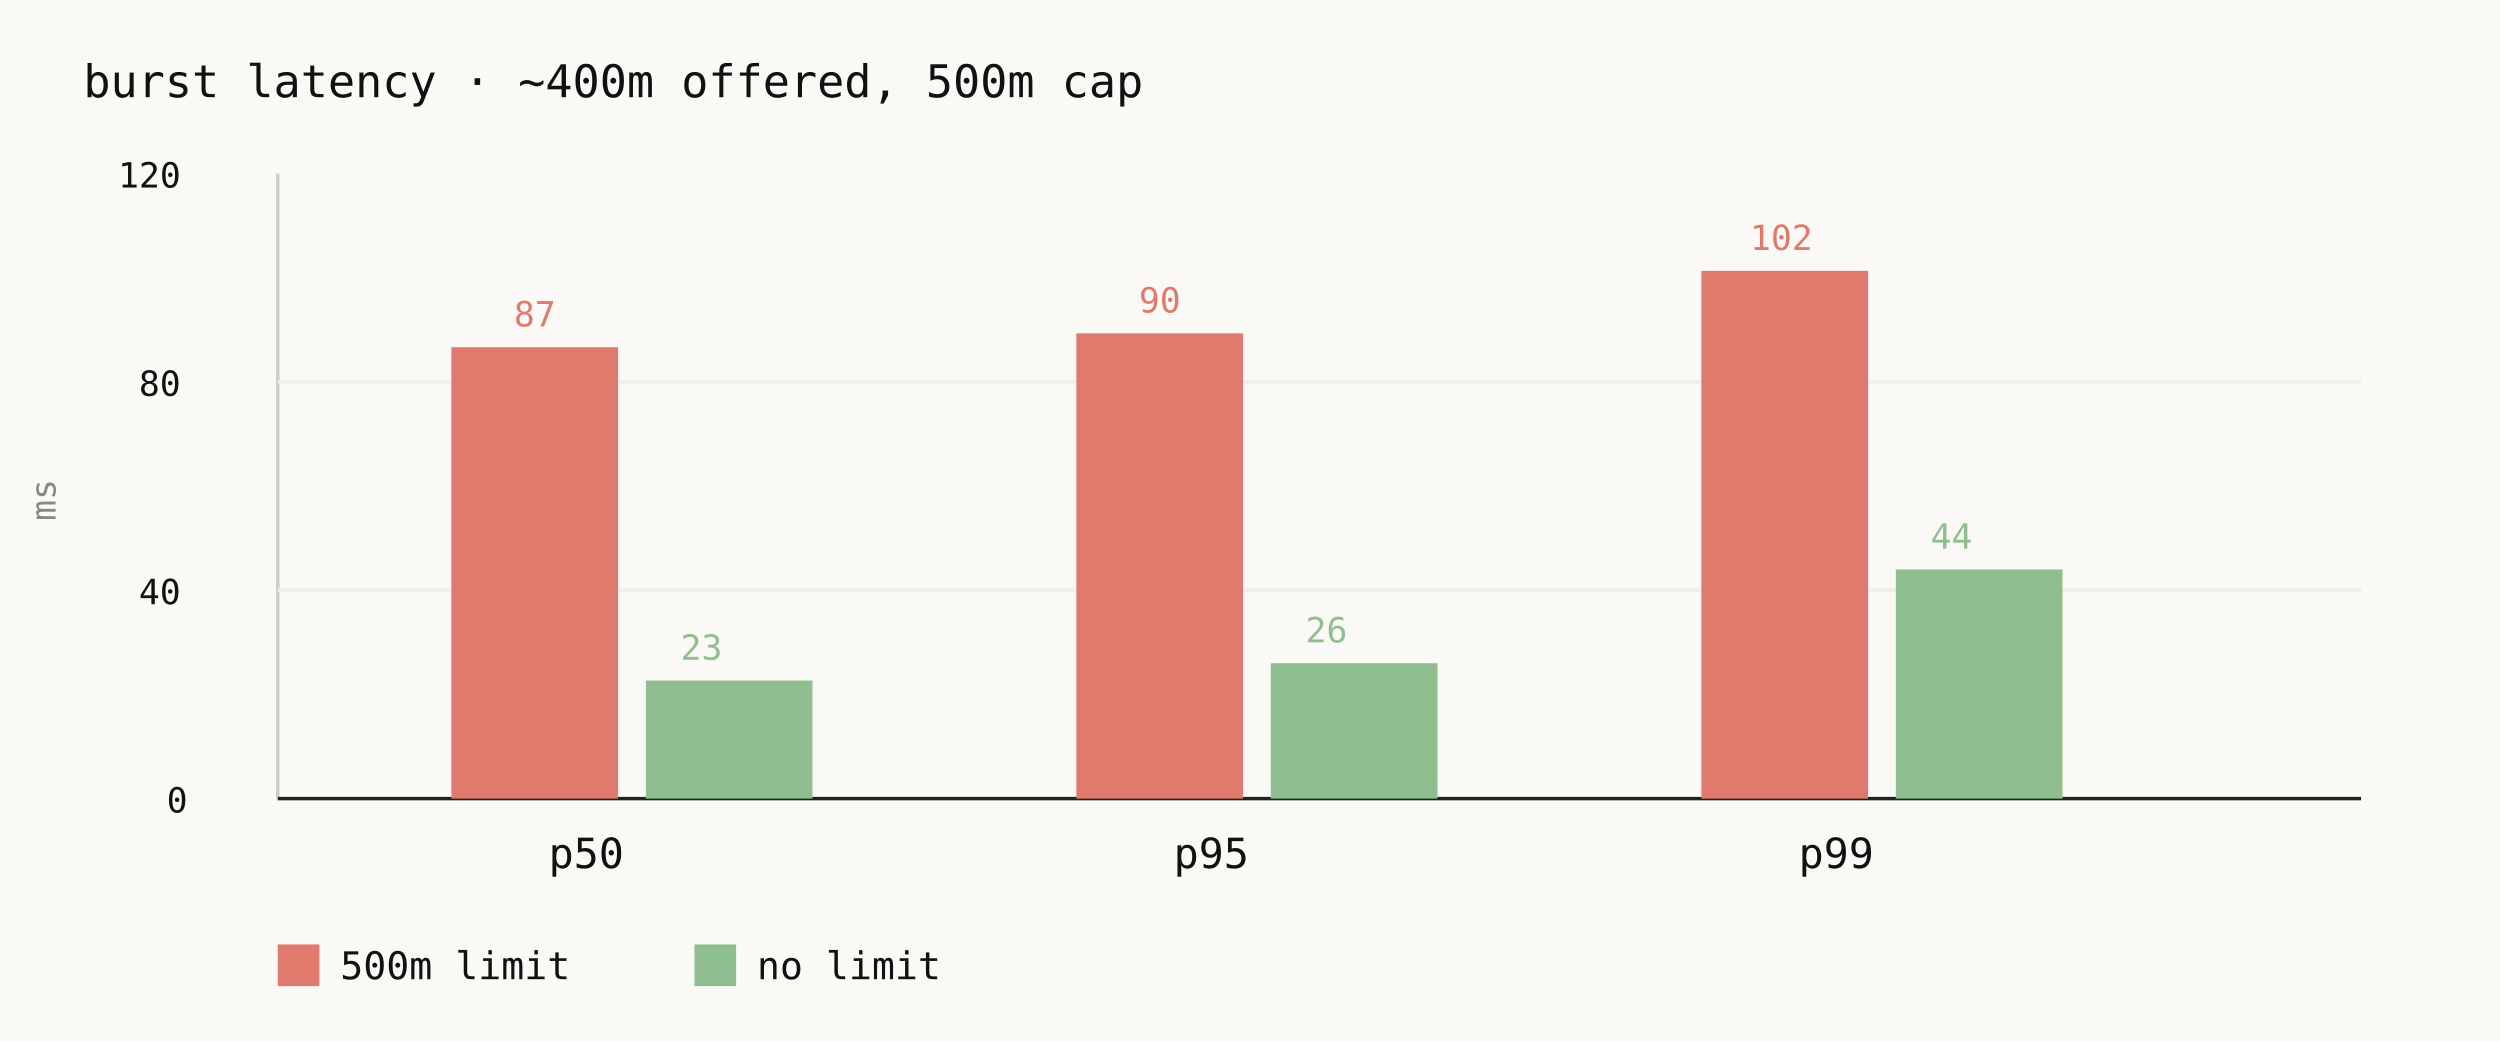
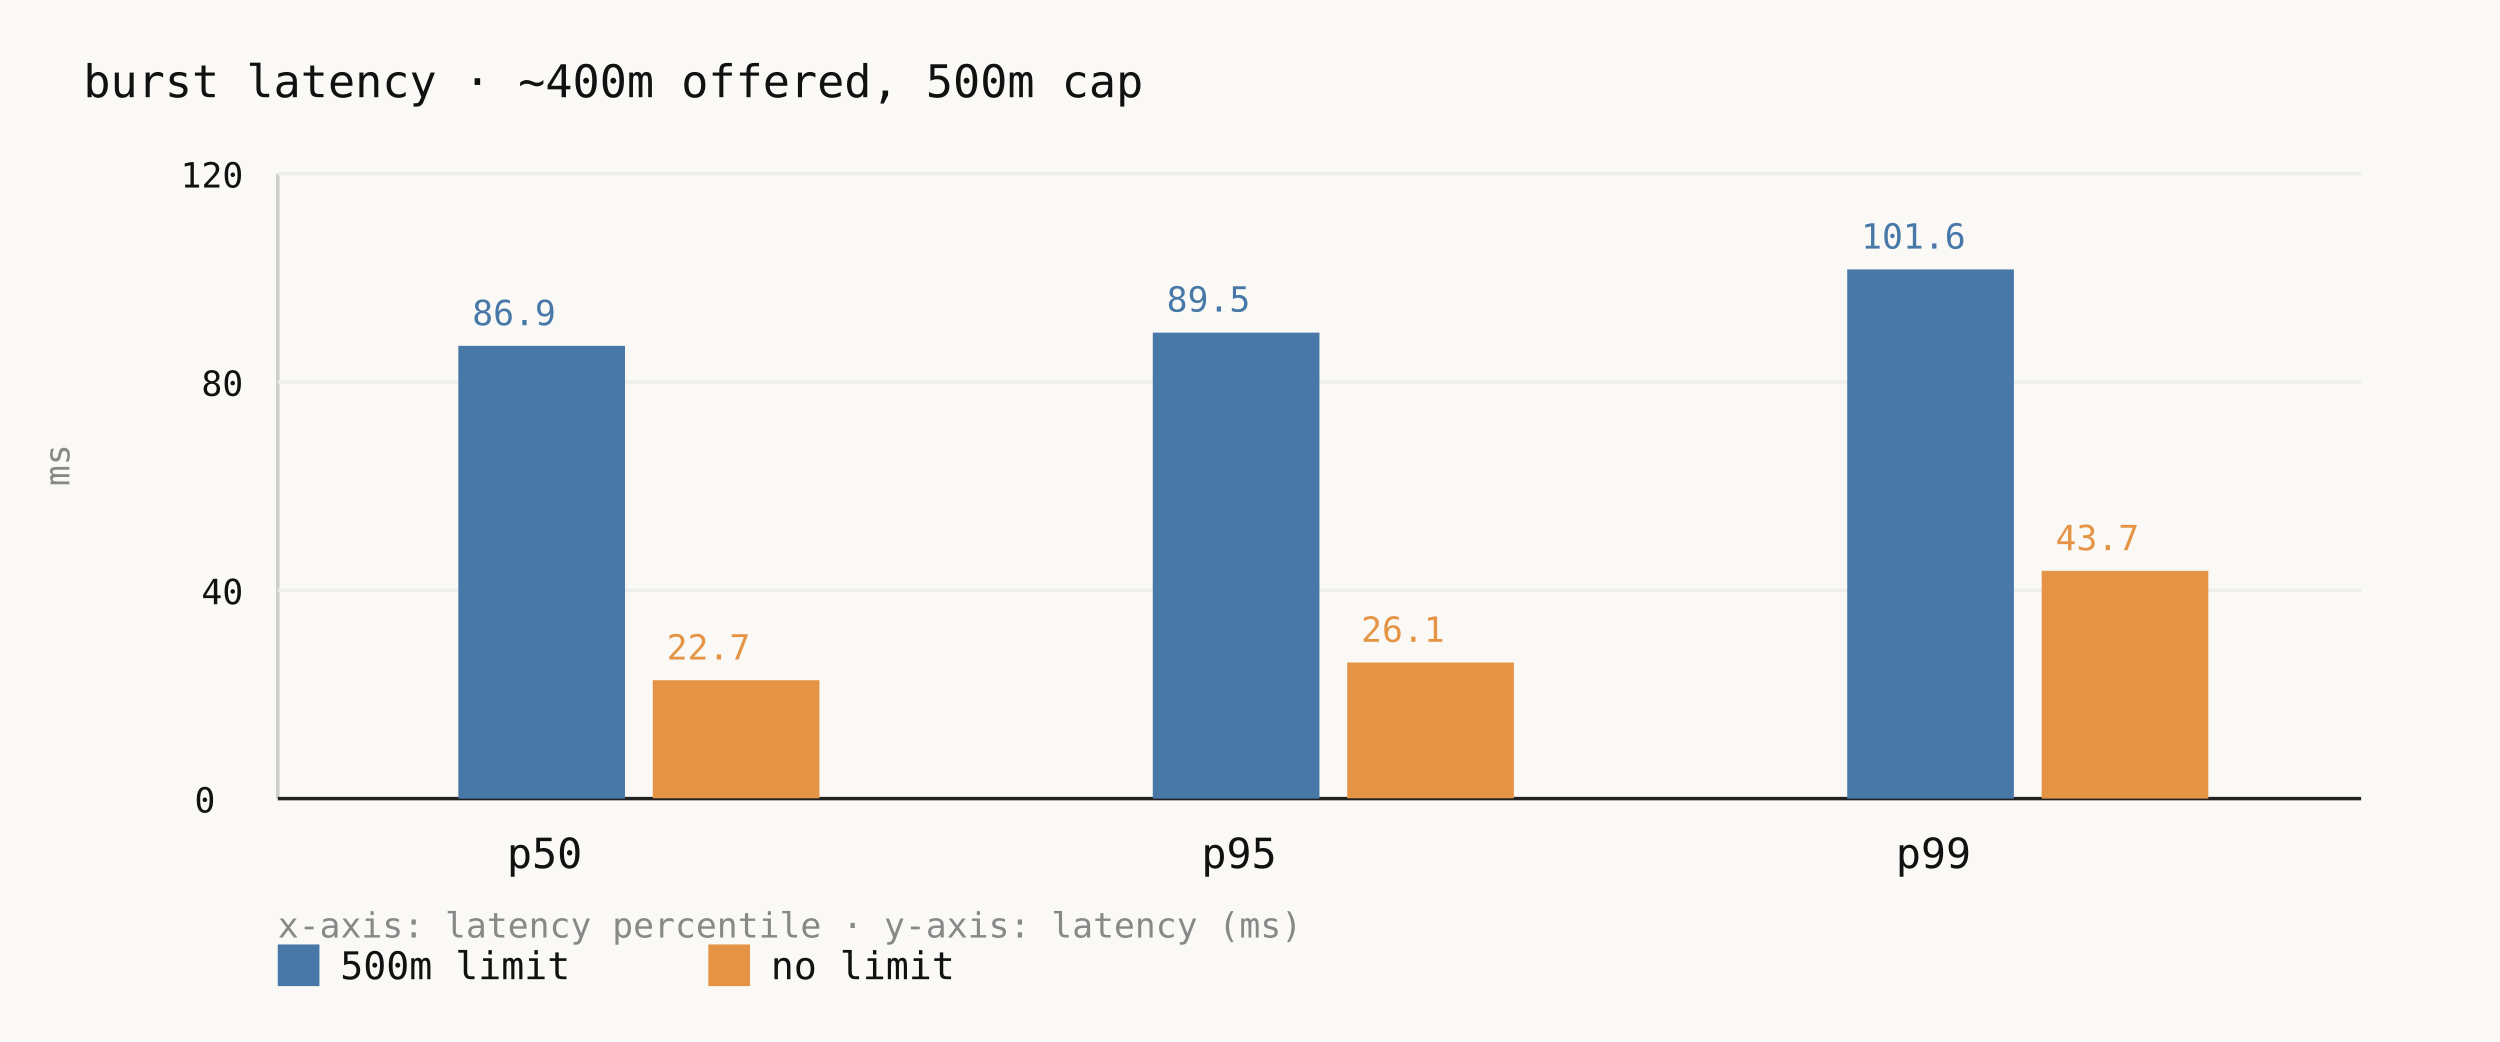
<svg xmlns="http://www.w3.org/2000/svg" width="720" height="300" viewBox="0 0 720 300">
  <rect width="720" height="300" fill="#faf9f6" />
  <text x="24" y="28" font-family="ui-monospace, SFMono-Regular, Menlo, monospace" font-size="13" fill="#111111">burst latency  ·  ~400m offered, 500m cap</text>
-   <line x1="80" y1="50" x2="80" y2="230" stroke="#ccc" />
-   <line x1="80" y1="230" x2="680" y2="230" stroke="#222" />
-   <text x="48" y="234" font-family="ui-monospace, SFMono-Regular, Menlo, monospace" font-size="10" fill="#111111">0</text>
-   <text x="40" y="174" font-family="ui-monospace, SFMono-Regular, Menlo, monospace" font-size="10" fill="#111111">40</text>
-   <line x1="80" y1="170" x2="680" y2="170" stroke="#eee" />
-   <text x="40" y="114" font-family="ui-monospace, SFMono-Regular, Menlo, monospace" font-size="10" fill="#111111">80</text>
-   <line x1="80" y1="110" x2="680" y2="110" stroke="#eee" />
-   <text x="34" y="54" font-family="ui-monospace, SFMono-Regular, Menlo, monospace" font-size="10" fill="#111111">120</text>
-   <text x="16" y="150" font-family="ui-monospace, SFMono-Regular, Menlo, monospace" font-size="10" fill="#888" transform="rotate(-90 16 150)">ms</text>
-   <rect x="130" y="100" width="48" height="130" fill="#e07a6c" />
-   <rect x="186" y="196" width="48" height="34" fill="#8fbf8f" />
-   <text x="148" y="94" font-family="ui-monospace, SFMono-Regular, Menlo, monospace" font-size="10" fill="#e07a6c">87</text>
-   <text x="196" y="190" font-family="ui-monospace, SFMono-Regular, Menlo, monospace" font-size="10" fill="#8fbf8f">23</text>
-   <text x="158" y="250" font-family="ui-monospace, SFMono-Regular, Menlo, monospace" font-size="12" fill="#111111">p50</text>
-   <rect x="310" y="96" width="48" height="134" fill="#e07a6c" />
-   <rect x="366" y="191" width="48" height="39" fill="#8fbf8f" />
-   <text x="328" y="90" font-family="ui-monospace, SFMono-Regular, Menlo, monospace" font-size="10" fill="#e07a6c">90</text>
-   <text x="376" y="185" font-family="ui-monospace, SFMono-Regular, Menlo, monospace" font-size="10" fill="#8fbf8f">26</text>
-   <text x="338" y="250" font-family="ui-monospace, SFMono-Regular, Menlo, monospace" font-size="12" fill="#111111">p95</text>
-   <rect x="490" y="78" width="48" height="152" fill="#e07a6c" />
-   <rect x="546" y="164" width="48" height="66" fill="#8fbf8f" />
-   <text x="504" y="72" font-family="ui-monospace, SFMono-Regular, Menlo, monospace" font-size="10" fill="#e07a6c">102</text>
-   <text x="556" y="158" font-family="ui-monospace, SFMono-Regular, Menlo, monospace" font-size="10" fill="#8fbf8f">44</text>
-   <text x="518" y="250" font-family="ui-monospace, SFMono-Regular, Menlo, monospace" font-size="12" fill="#111111">p99</text>
-   <rect x="80" y="272" width="12" height="12" fill="#e07a6c" />
+   <line x1="80" y1="50" x2="80" y2="230" stroke="#cccccc" />
+   <line x1="80" y1="230" x2="680" y2="230" stroke="#222222" />
+   <text x="56" y="234" font-family="ui-monospace, SFMono-Regular, Menlo, monospace" font-size="10" fill="#111111">0</text>
+   <line x1="80" y1="170.0" x2="680" y2="170.0" stroke="#eeeeee" />
+   <text x="58" y="174.0" font-family="ui-monospace, SFMono-Regular, Menlo, monospace" font-size="10" fill="#111111">40</text>
+   <line x1="80" y1="110.0" x2="680" y2="110.0" stroke="#eeeeee" />
+   <text x="58" y="114.0" font-family="ui-monospace, SFMono-Regular, Menlo, monospace" font-size="10" fill="#111111">80</text>
+   <line x1="80" y1="50.0" x2="680" y2="50.0" stroke="#eeeeee" />
+   <text x="52" y="54.0" font-family="ui-monospace, SFMono-Regular, Menlo, monospace" font-size="10" fill="#111111">120</text>
+   <text x="20" y="140.0" font-family="ui-monospace, SFMono-Regular, Menlo, monospace" font-size="10" fill="#888888" transform="rotate(-90 20 140.0)">ms</text>
+   <rect x="132.0" y="99.6" width="48.0" height="130.4" fill="#4878a8" />
+   <rect x="188.0" y="195.9" width="48.0" height="34.0" fill="#e49444" />
+   <text x="136.0" y="93.65" font-family="ui-monospace, SFMono-Regular, Menlo, monospace" font-size="10" fill="#4878a8">86.9</text>
+   <text x="192.0" y="189.95" font-family="ui-monospace, SFMono-Regular, Menlo, monospace" font-size="10" fill="#e49444">22.7</text>
+   <text x="146.0" y="250" font-family="ui-monospace, SFMono-Regular, Menlo, monospace" font-size="12" fill="#111111">p50</text>
+   <rect x="332.0" y="95.8" width="48.0" height="134.2" fill="#4878a8" />
+   <rect x="388.0" y="190.8" width="48.0" height="39.1" fill="#e49444" />
+   <text x="336.0" y="89.75" font-family="ui-monospace, SFMono-Regular, Menlo, monospace" font-size="10" fill="#4878a8">89.5</text>
+   <text x="392.0" y="184.85" font-family="ui-monospace, SFMono-Regular, Menlo, monospace" font-size="10" fill="#e49444">26.1</text>
+   <text x="346.0" y="250" font-family="ui-monospace, SFMono-Regular, Menlo, monospace" font-size="12" fill="#111111">p95</text>
+   <rect x="532.0" y="77.6" width="48.0" height="152.4" fill="#4878a8" />
+   <rect x="588.0" y="164.4" width="48.0" height="65.6" fill="#e49444" />
+   <text x="536.0" y="71.6" font-family="ui-monospace, SFMono-Regular, Menlo, monospace" font-size="10" fill="#4878a8">101.6</text>
+   <text x="592.0" y="158.45" font-family="ui-monospace, SFMono-Regular, Menlo, monospace" font-size="10" fill="#e49444">43.7</text>
+   <text x="546.0" y="250" font-family="ui-monospace, SFMono-Regular, Menlo, monospace" font-size="12" fill="#111111">p99</text>
+   <text x="80" y="270" font-family="ui-monospace, SFMono-Regular, Menlo, monospace" font-size="10" fill="#888888">x-axis: latency percentile  ·  y-axis: latency (ms)</text>
+   <rect x="80.0" y="272.0" width="12.0" height="12.0" fill="#4878a8" />
  <text x="98" y="282" font-family="ui-monospace, SFMono-Regular, Menlo, monospace" font-size="11" fill="#111111">500m limit</text>
-   <rect x="200" y="272" width="12" height="12" fill="#8fbf8f" />
-   <text x="218" y="282" font-family="ui-monospace, SFMono-Regular, Menlo, monospace" font-size="11" fill="#111111">no limit</text>
+   <rect x="204.0" y="272.0" width="12.0" height="12.0" fill="#e49444" />
+   <text x="222" y="282" font-family="ui-monospace, SFMono-Regular, Menlo, monospace" font-size="11" fill="#111111">no limit</text>
</svg>
